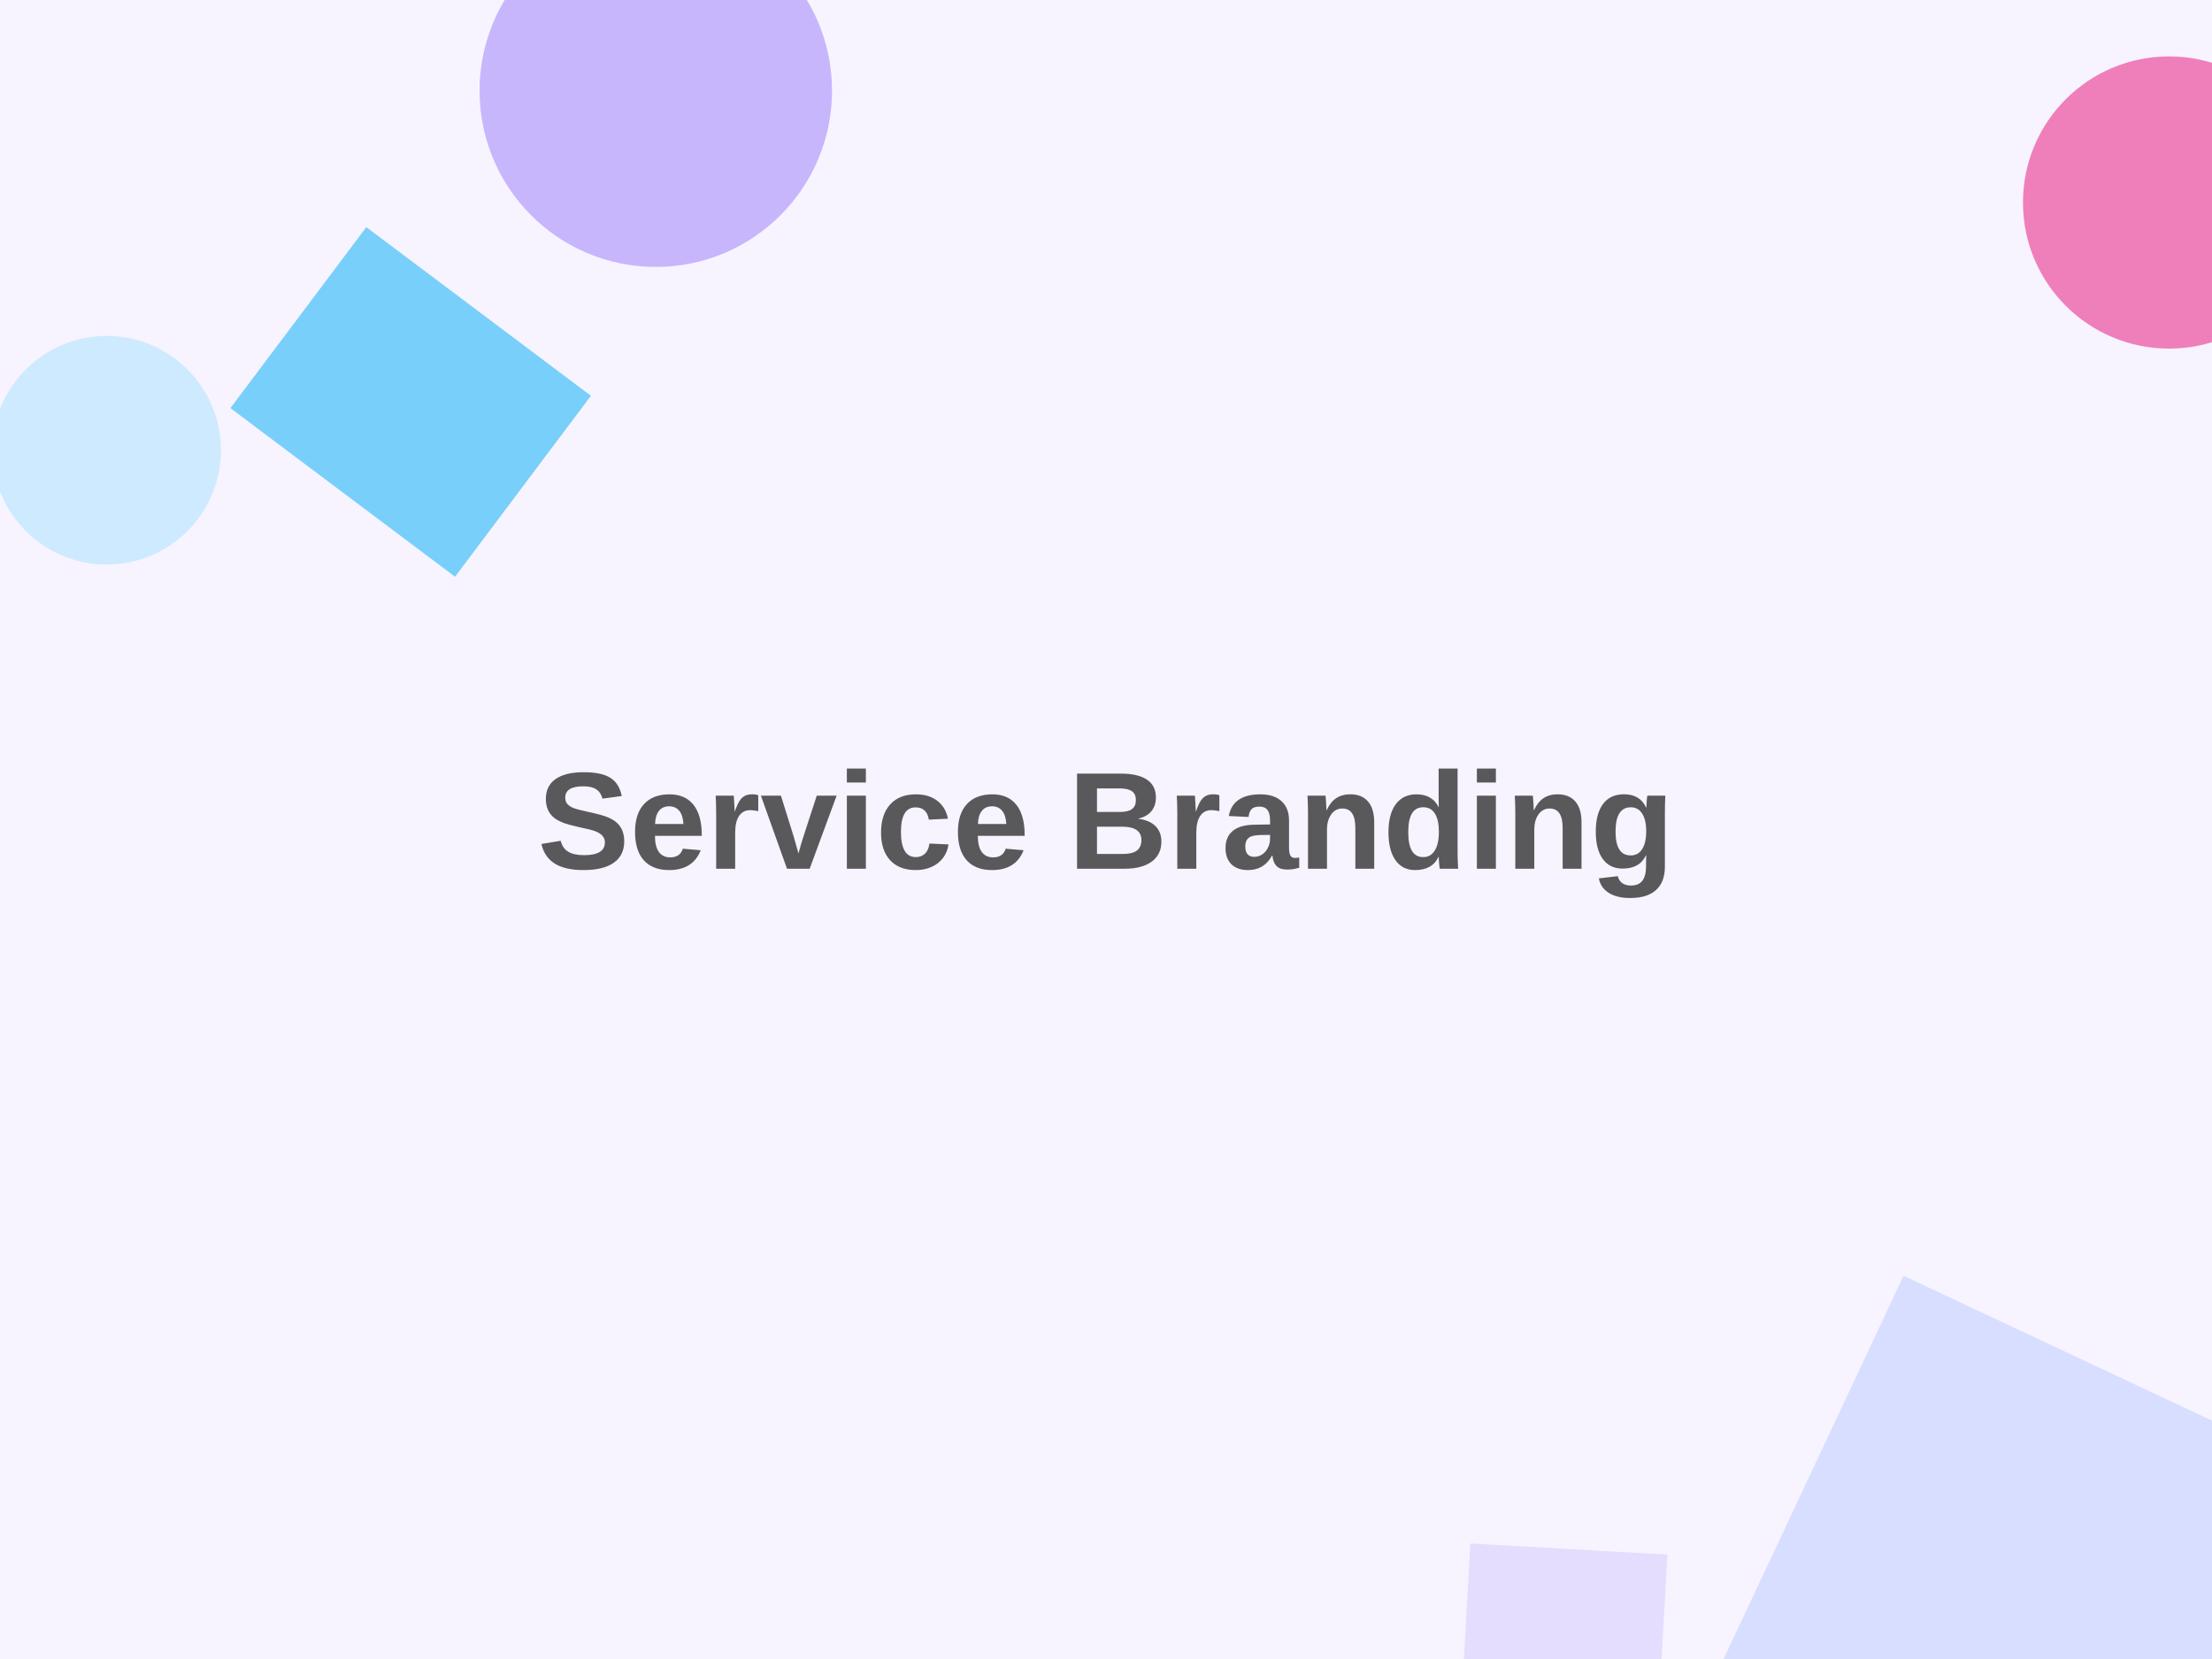
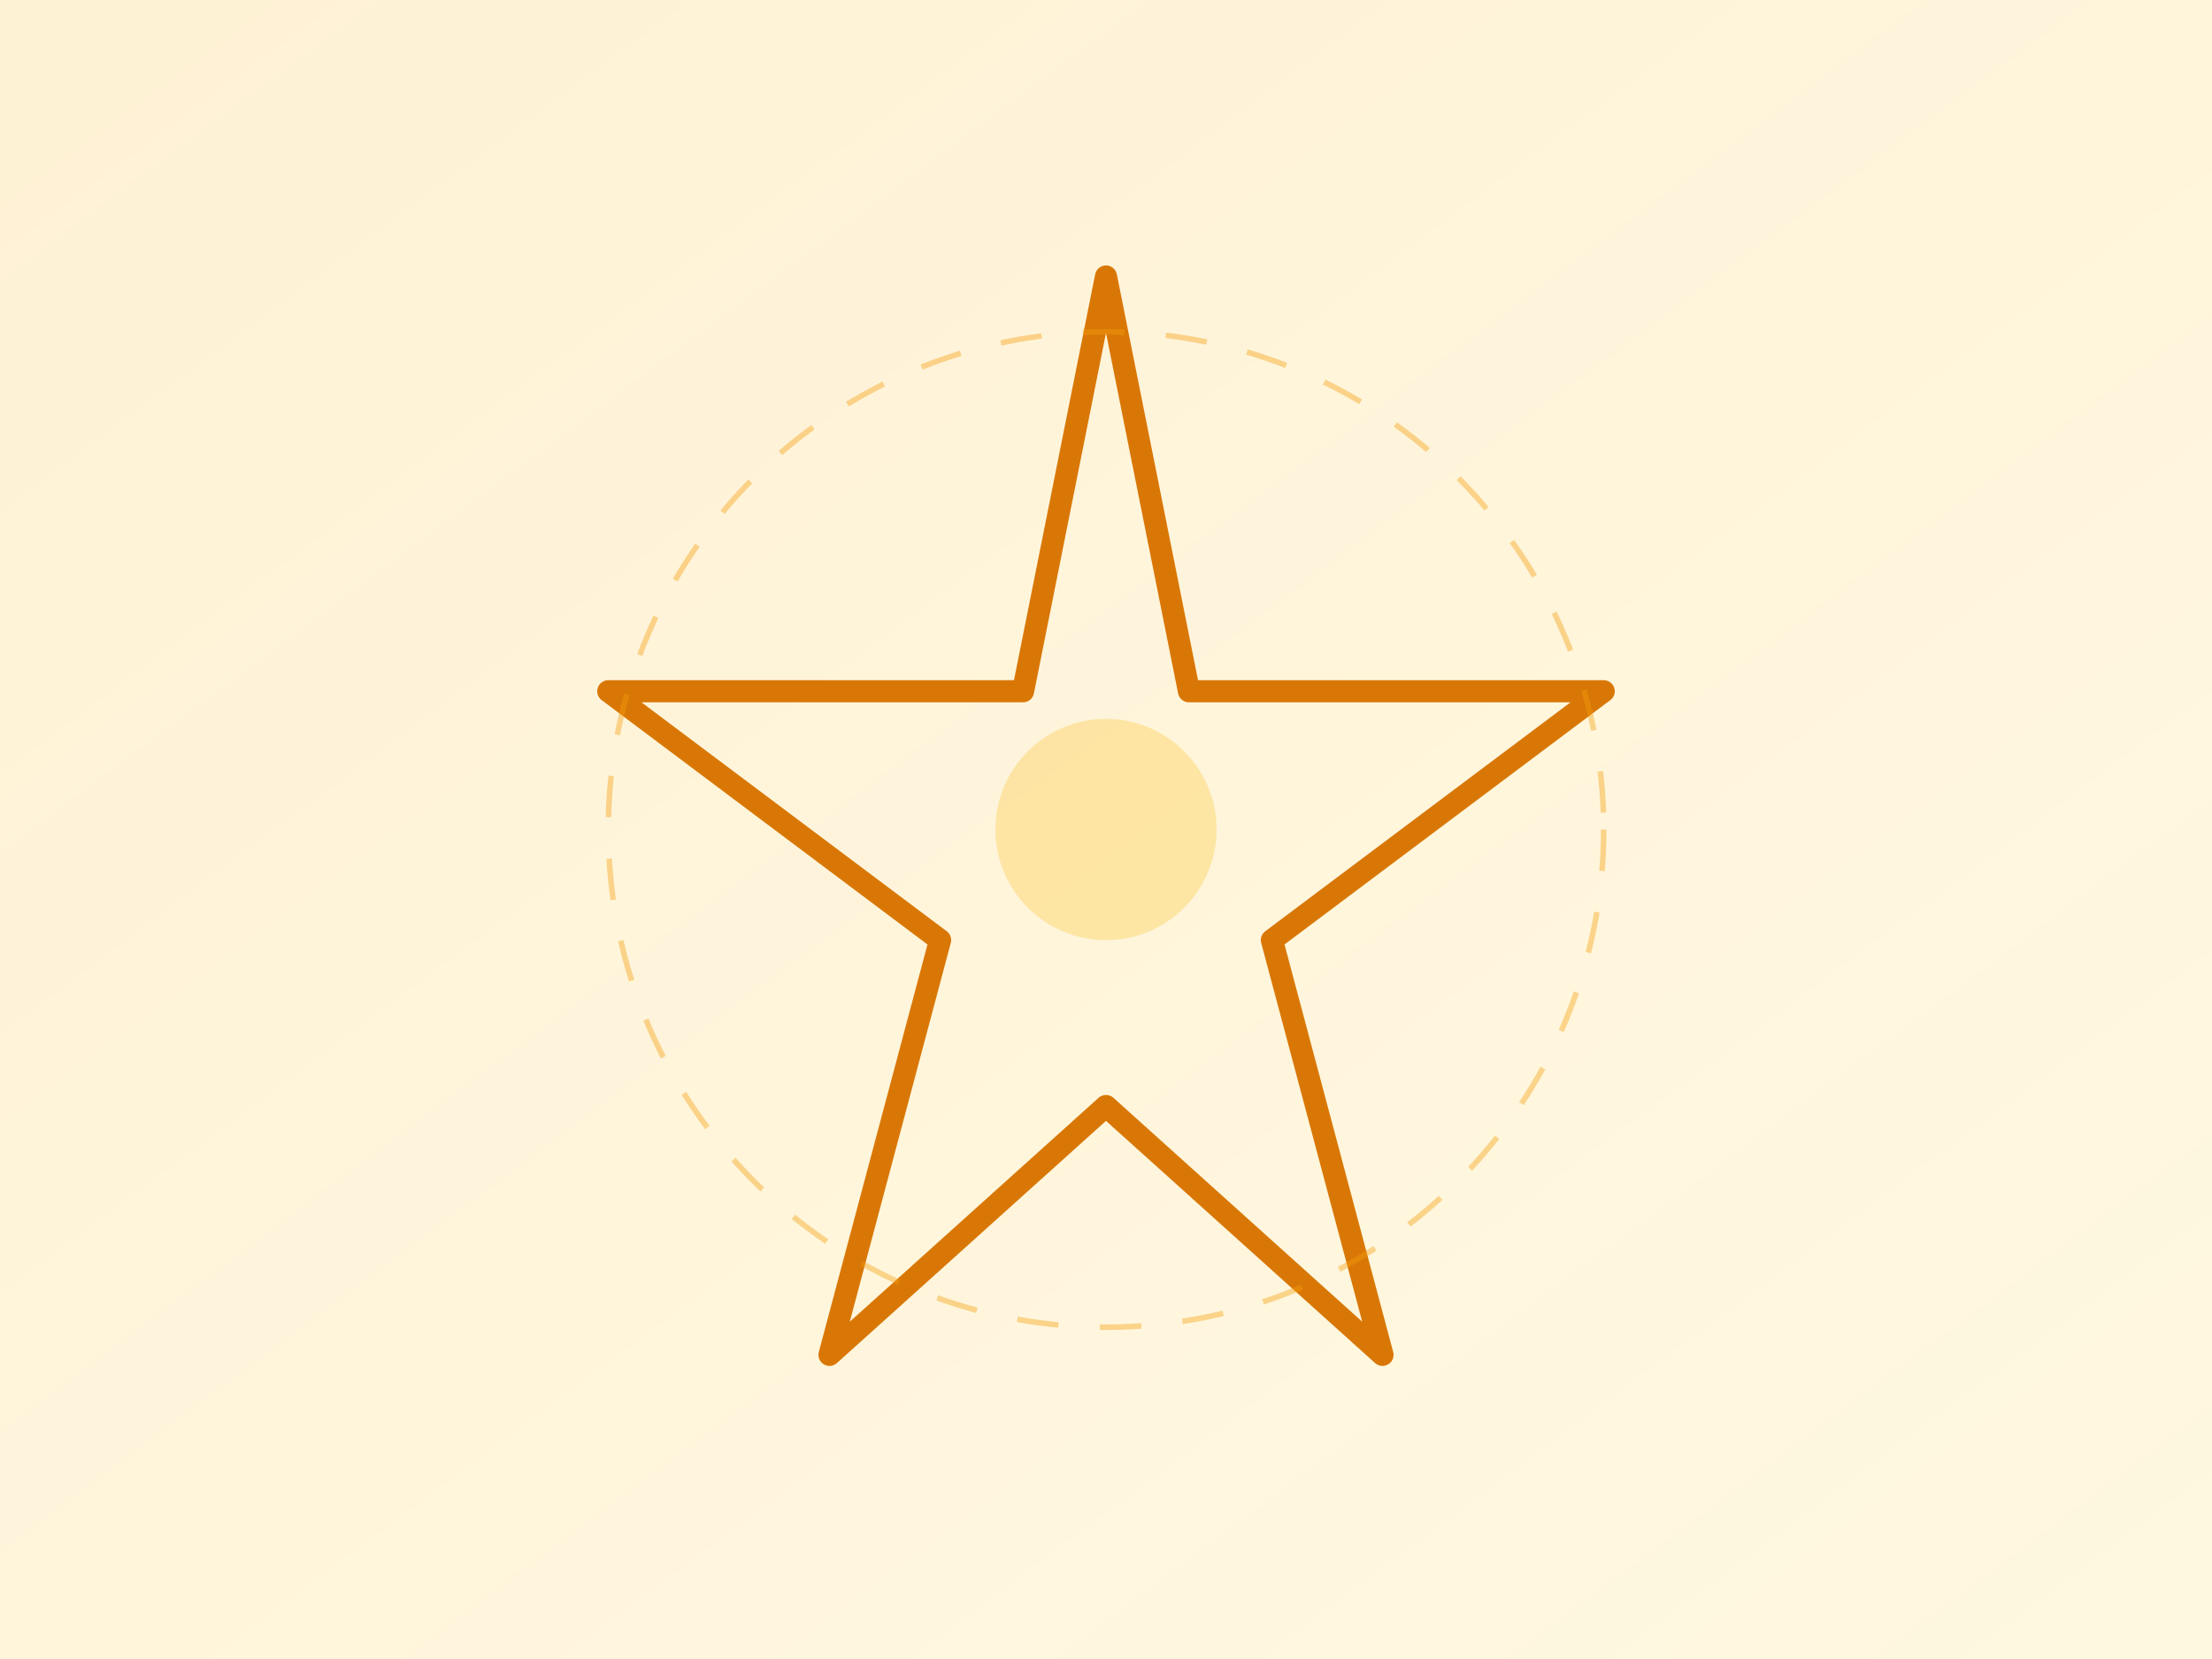
- <svg xmlns="http://www.w3.org/2000/svg" width="800" height="600">
-   <rect width="100%" height="100%" fill="#F8F6FF" />
-   <rect width="100%" height="100%" fill="#DDD6FE" fill-opacity="0.05" />
-   <circle cx="784.477" cy="73.239" r="52.842" fill="#EC4899" fill-opacity="0.672" />
-   <circle cx="237.175" cy="32.807" r="63.738" fill="#A78BFA" fill-opacity="0.588" />
-   <rect x="664.929" y="476.328" width="153.826" height="190.224" fill="#C7D2FE" fill-opacity="0.648" transform="rotate(115.1577, 741.8419, 571.44)" />
-   <rect x="528.395" y="560.125" width="71.404" height="117.601" fill="#C4B5FD" fill-opacity="0.352" transform="rotate(3.244715, 564.0973, 618.9255)" />
-   <rect x="97.731" y="104.441" width="101.592" height="81.849" fill="#38BDF8" fill-opacity="0.658" transform="rotate(216.8993, 148.5264, 145.3658)" />
-   <circle cx="38.569" cy="162.835" r="41.339" fill="#BAE6FD" fill-opacity="0.671" />
-   <text x="50%" y="50%" dominant-baseline="middle" text-anchor="middle" font-family="Arial, sans-serif" font-weight="bold" font-size="50" fill="#333" fill-opacity="0.8">Service Branding</text>
+ <svg xmlns="http://www.w3.org/2000/svg" width="800" height="600" viewBox="0 0 800 600">
+   <rect width="800" height="600" fill="#FFFBEB" />
+   <defs>
+     <linearGradient id="grad-brand" x1="0%" y1="0%" x2="100%" y2="100%">
+       <stop offset="0%" style="stop-color:#F59E0B;stop-opacity:0.1" />
+       <stop offset="100%" style="stop-color:#FBBF24;stop-opacity:0.05" />
+     </linearGradient>
+   </defs>
+   <rect width="800" height="600" fill="url(#grad-brand)" />
+   <path d="M400 100 L430 250 L580 250 L460 340 L500 490 L400 400 L300 490 L340 340 L220 250 L370 250 Z" fill="none" stroke="#D97706" stroke-width="8" stroke-linejoin="round" />
+   <circle cx="400" cy="300" r="180" fill="none" stroke="#F59E0B" stroke-width="2" stroke-dasharray="15 15" opacity="0.4" />
+   <circle cx="400" cy="300" r="40" fill="#FBBF24" fill-opacity="0.3" />
</svg>
